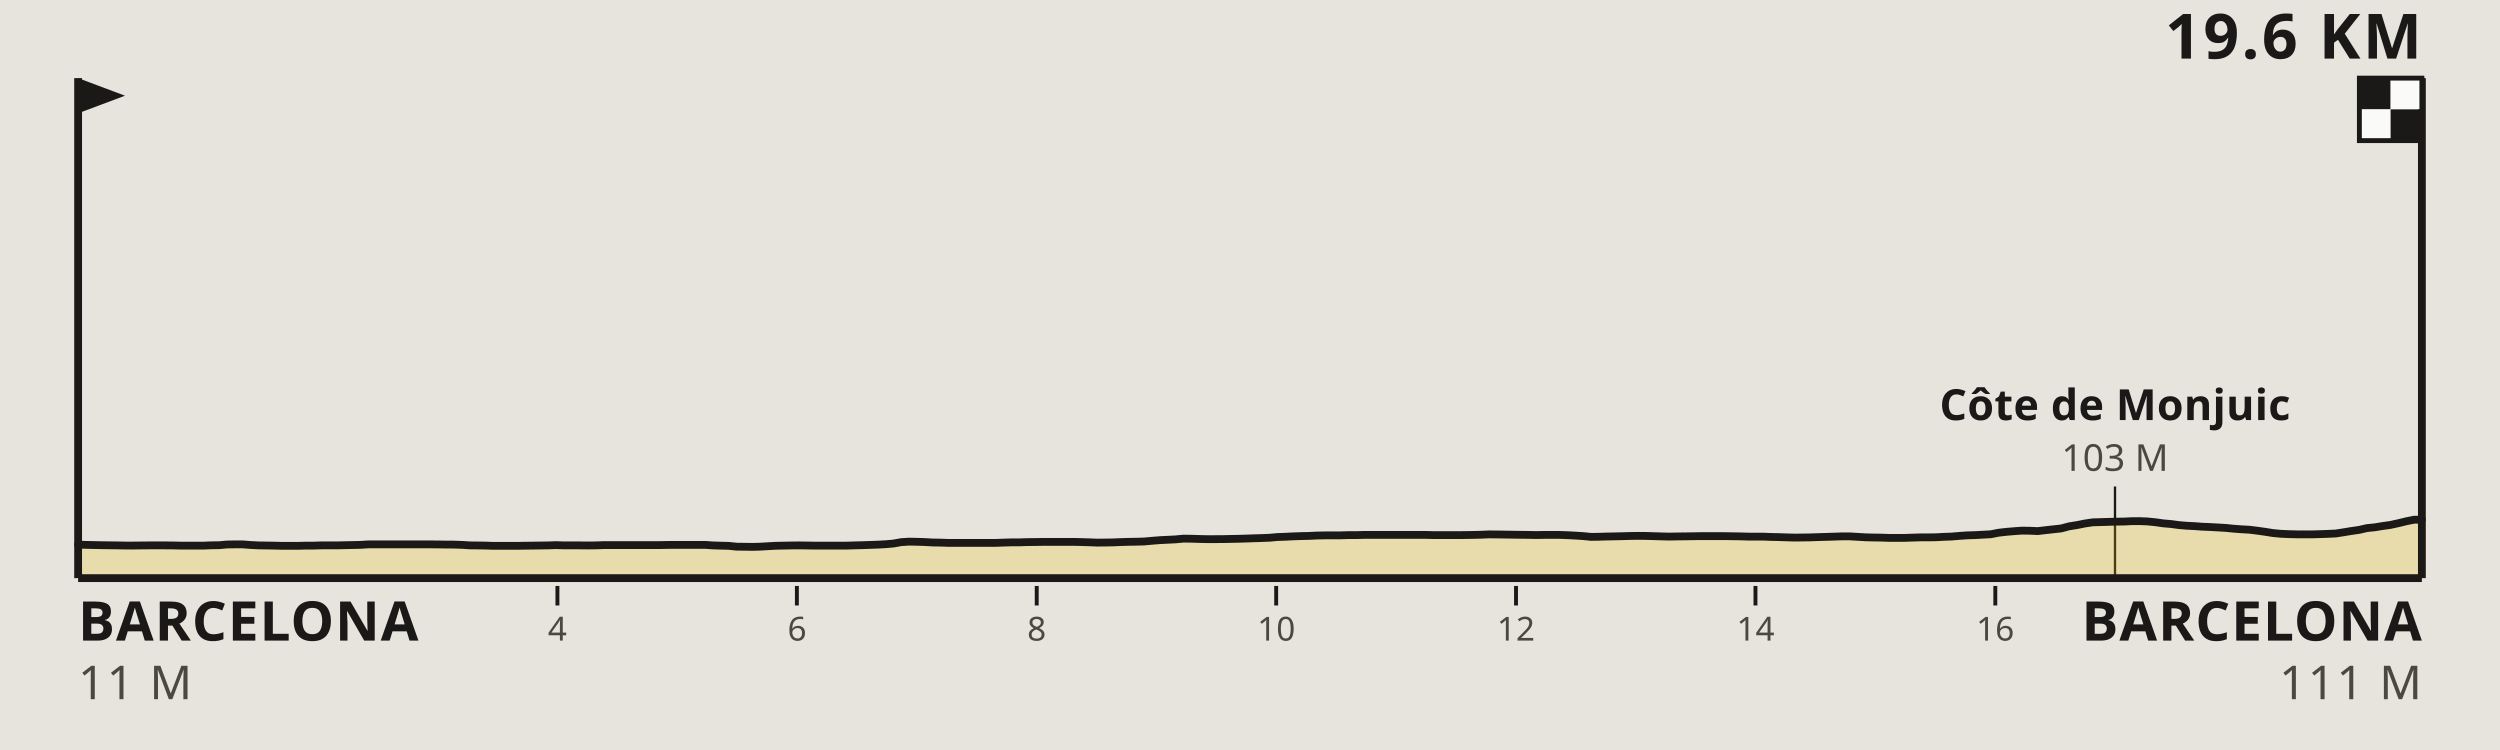
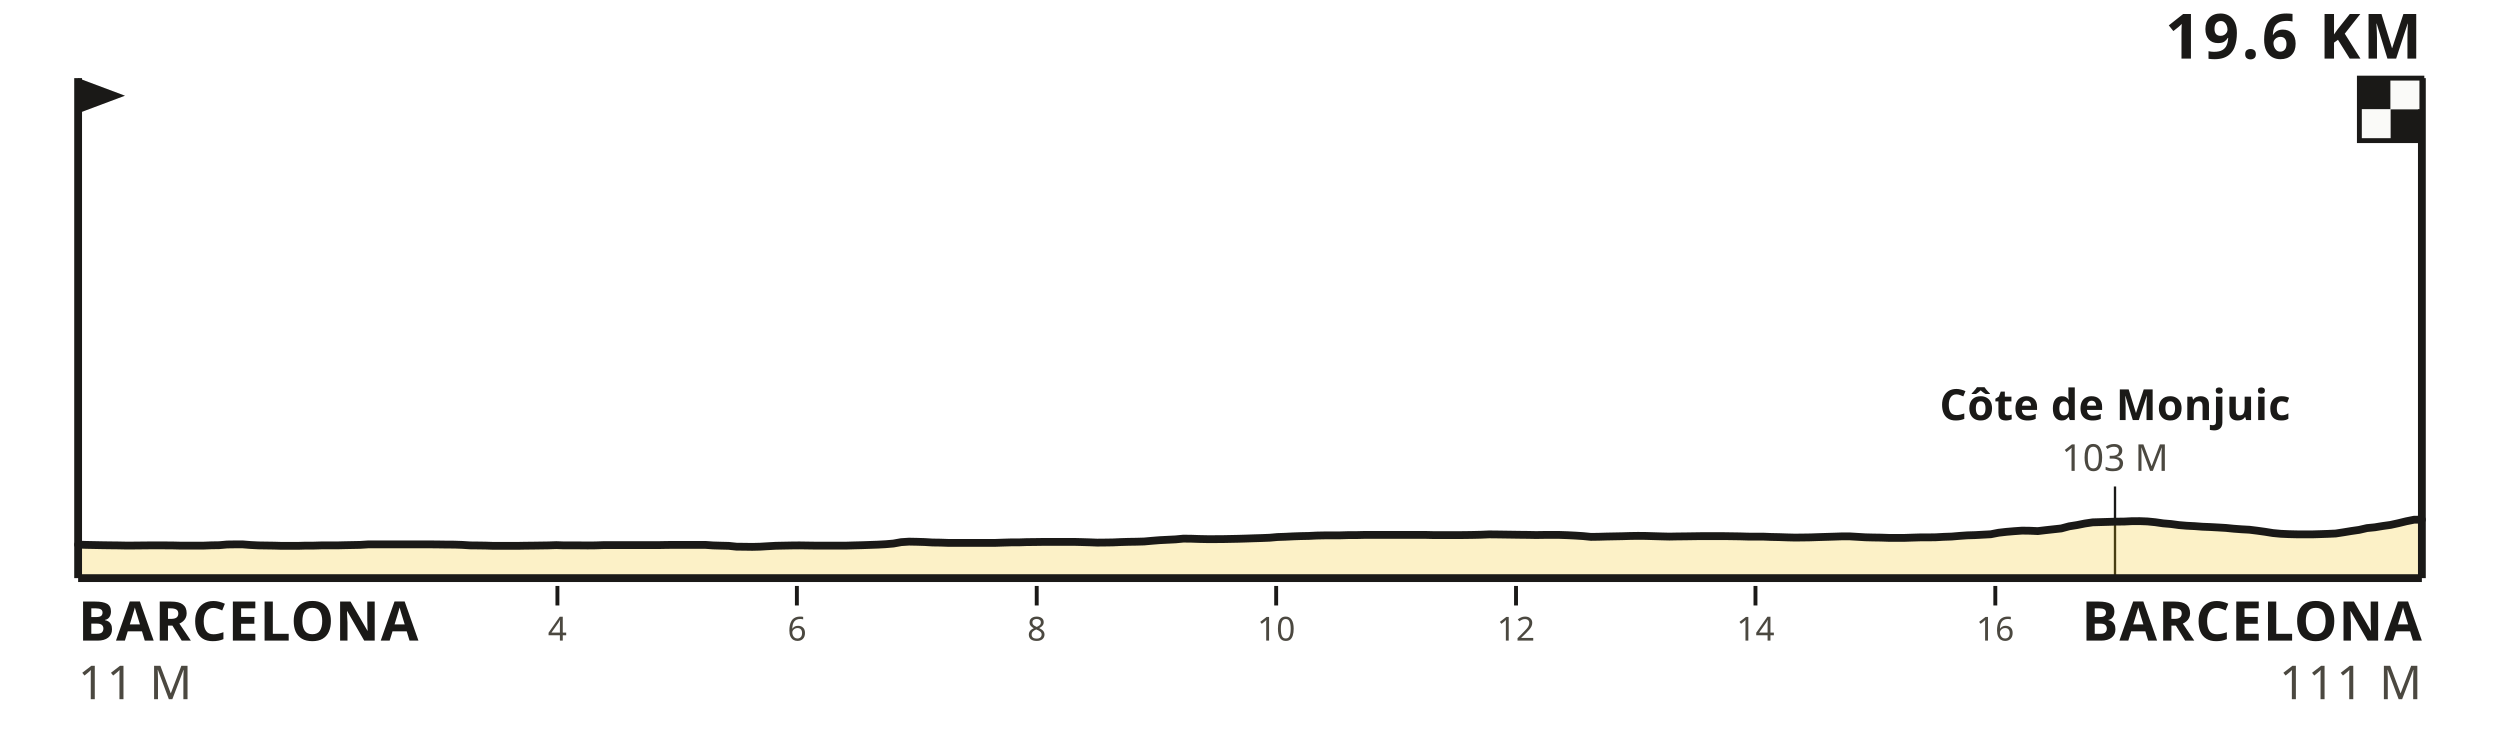
<svg xmlns="http://www.w3.org/2000/svg" class="stage-profile" viewBox="0 0 640 192" width="640" height="192">
-   <rect class="sp-bg" width="640" height="192" fill="#E6E4DD" />
+   <rect class="sp-bg" width="640" height="192" fill="#FFFFFF" />
  <line class="sp-leader" x1="541.44" y1="124.54" x2="541.44" y2="148" stroke="#1A1917" stroke-width="0.6" />
  <g class="sp-fill">
    <path class="sp-band" d="M20.00,148 L20.00,139.42 L22.01,139.49 L24.01,139.53 L26.02,139.57 L28.03,139.60 L30.03,139.62 L32.04,139.66 L34.05,139.66 L36.05,139.64 L38.06,139.62 L40.07,139.62 L42.07,139.62 L44.08,139.63 L46.09,139.68 L48.09,139.68 L50.10,139.68 L52.11,139.68 L54.11,139.60 L56.12,139.57 L58.13,139.39 L60.13,139.36 L62.14,139.36 L64.15,139.52 L66.15,139.62 L68.16,139.65 L70.17,139.68 L72.17,139.74 L74.18,139.74 L76.19,139.74 L78.19,139.68 L80.20,139.68 L82.21,139.62 L84.21,139.62 L86.22,139.62 L88.23,139.57 L90.23,139.53 L92.24,139.49 L94.25,139.36 L96.25,139.36 L98.26,139.36 L100.27,139.36 L102.27,139.36 L104.28,139.36 L106.29,139.36 L108.29,139.36 L110.30,139.36 L112.31,139.38 L114.31,139.41 L116.32,139.42 L118.33,139.49 L120.33,139.62 L122.34,139.64 L124.35,139.67 L126.35,139.74 L128.36,139.74 L130.37,139.74 L132.37,139.74 L134.38,139.70 L136.39,139.68 L138.39,139.65 L140.40,139.62 L142.41,139.55 L144.41,139.62 L146.42,139.62 L148.43,139.62 L150.43,139.64 L152.44,139.62 L154.45,139.55 L156.45,139.55 L158.46,139.55 L160.47,139.55 L162.47,139.55 L164.48,139.55 L166.49,139.55 L168.49,139.55 L170.50,139.51 L172.51,139.49 L174.52,139.49 L176.52,139.49 L178.53,139.49 L180.54,139.49 L182.54,139.63 L184.55,139.69 L186.56,139.74 L188.56,139.95 L190.57,139.97 L192.58,140.00 L194.58,139.95 L196.59,139.83 L198.60,139.72 L200.60,139.68 L202.61,139.64 L204.62,139.62 L206.62,139.65 L208.63,139.68 L210.64,139.68 L212.64,139.68 L214.65,139.68 L216.66,139.68 L218.66,139.62 L220.67,139.57 L222.68,139.50 L224.68,139.43 L226.69,139.32 L228.70,139.15 L230.70,138.79 L232.71,138.66 L234.72,138.70 L236.72,138.76 L238.73,138.88 L240.74,138.91 L242.74,138.98 L244.75,138.98 L246.76,138.98 L248.76,138.98 L250.77,138.98 L252.78,138.98 L254.78,138.98 L256.79,138.91 L258.80,138.85 L260.80,138.85 L262.81,138.78 L264.82,138.76 L266.82,138.73 L268.83,138.72 L270.84,138.72 L272.84,138.72 L274.85,138.72 L276.86,138.77 L278.86,138.83 L280.87,138.91 L282.88,138.89 L284.88,138.86 L286.89,138.77 L288.90,138.71 L290.90,138.68 L292.91,138.62 L294.92,138.44 L296.92,138.28 L298.93,138.18 L300.94,138.08 L302.94,137.89 L304.95,137.91 L306.96,137.98 L308.96,138.02 L310.97,138.02 L312.98,138.01 L314.98,137.97 L316.99,137.93 L319.00,137.87 L321.00,137.80 L323.01,137.74 L325.02,137.66 L327.02,137.48 L329.03,137.41 L331.04,137.31 L333.04,137.24 L335.05,137.20 L337.06,137.10 L339.06,137.06 L341.07,137.06 L343.08,137.05 L345.08,136.99 L347.09,136.99 L349.10,136.94 L351.10,136.93 L353.11,136.93 L355.12,136.93 L357.12,136.93 L359.13,136.93 L361.14,136.93 L363.14,136.93 L365.15,136.94 L367.16,136.99 L369.16,136.99 L371.17,136.99 L373.18,136.99 L375.18,136.97 L377.19,136.94 L379.20,136.89 L381.20,136.80 L383.21,136.82 L385.22,136.85 L387.22,136.88 L389.23,136.91 L391.24,136.93 L393.24,136.97 L395.25,136.94 L397.26,136.93 L399.26,136.94 L401.27,137.01 L403.28,137.11 L405.28,137.24 L407.29,137.44 L409.30,137.41 L411.30,137.35 L413.31,137.31 L415.32,137.27 L417.32,137.21 L419.33,137.18 L421.34,137.20 L423.34,137.26 L425.35,137.32 L427.36,137.37 L429.36,137.33 L431.37,137.31 L433.38,137.28 L435.38,137.25 L437.39,137.25 L439.40,137.25 L441.40,137.25 L443.41,137.28 L445.42,137.31 L447.42,137.37 L449.43,137.38 L451.44,137.38 L453.44,137.46 L455.45,137.50 L457.46,137.57 L459.46,137.62 L461.47,137.60 L463.48,137.57 L465.48,137.50 L467.49,137.44 L469.50,137.38 L471.51,137.31 L473.51,137.31 L475.52,137.43 L477.53,137.55 L479.53,137.60 L481.54,137.63 L483.55,137.70 L485.55,137.70 L487.56,137.70 L489.57,137.63 L491.57,137.57 L493.58,137.57 L495.59,137.54 L497.59,137.43 L499.60,137.36 L501.61,137.19 L503.61,137.05 L505.62,136.99 L507.63,136.88 L509.63,136.77 L511.64,136.38 L513.65,136.15 L515.65,135.98 L517.66,135.84 L519.67,135.87 L521.67,135.96 L523.68,135.72 L525.69,135.50 L527.69,135.28 L529.70,134.74 L531.71,134.42 L533.71,134.02 L535.72,133.72 L537.73,133.66 L539.73,133.60 L541.74,133.54 L543.75,133.52 L545.75,133.42 L547.76,133.41 L549.77,133.49 L551.77,133.69 L553.78,133.98 L555.79,134.15 L557.79,134.42 L559.80,134.59 L561.81,134.69 L563.81,134.84 L565.82,134.92 L567.83,135.03 L569.83,135.15 L571.84,135.35 L573.85,135.50 L575.85,135.61 L577.86,135.86 L579.87,136.14 L581.87,136.46 L583.88,136.65 L585.89,136.74 L587.89,136.79 L589.90,136.80 L591.91,136.80 L593.91,136.74 L595.92,136.67 L597.93,136.58 L599.93,136.27 L601.94,135.94 L603.95,135.65 L605.95,135.19 L607.96,134.99 L609.97,134.66 L611.97,134.38 L613.98,133.94 L615.99,133.45 L617.99,133.05 L620.00,133.02 L620.00,148 Z" fill="#F2C200" fill-opacity="0.22" />
  </g>
  <line class="sp-baseline" x1="20" y1="148" x2="620" y2="148" stroke="#1A1917" stroke-width="2" />
  <polyline class="sp-line" points="20.00,139.42 22.01,139.49 24.01,139.53 26.02,139.57 28.03,139.60 30.03,139.62 32.04,139.66 34.05,139.66 36.05,139.64 38.06,139.62 40.07,139.62 42.07,139.62 44.08,139.63 46.09,139.68 48.09,139.68 50.10,139.68 52.11,139.68 54.11,139.60 56.12,139.57 58.13,139.39 60.13,139.36 62.14,139.36 64.15,139.52 66.15,139.62 68.16,139.65 70.17,139.68 72.17,139.74 74.18,139.74 76.19,139.74 78.19,139.68 80.20,139.68 82.21,139.62 84.21,139.62 86.22,139.62 88.23,139.57 90.23,139.53 92.24,139.49 94.25,139.36 96.25,139.36 98.26,139.36 100.27,139.36 102.27,139.36 104.28,139.36 106.29,139.36 108.29,139.36 110.30,139.36 112.31,139.38 114.31,139.41 116.32,139.42 118.33,139.49 120.33,139.62 122.34,139.64 124.35,139.67 126.35,139.74 128.36,139.74 130.37,139.74 132.37,139.74 134.38,139.70 136.39,139.68 138.39,139.65 140.40,139.62 142.41,139.55 144.41,139.62 146.42,139.62 148.43,139.62 150.43,139.64 152.44,139.62 154.45,139.55 156.45,139.55 158.46,139.55 160.47,139.55 162.47,139.55 164.48,139.55 166.49,139.55 168.49,139.55 170.50,139.51 172.51,139.49 174.52,139.49 176.52,139.49 178.53,139.49 180.54,139.49 182.54,139.63 184.55,139.69 186.56,139.74 188.56,139.95 190.57,139.97 192.58,140.00 194.58,139.95 196.59,139.83 198.60,139.72 200.60,139.68 202.61,139.64 204.62,139.62 206.62,139.65 208.63,139.68 210.64,139.68 212.64,139.68 214.65,139.68 216.66,139.68 218.66,139.62 220.67,139.57 222.68,139.50 224.68,139.43 226.69,139.32 228.70,139.15 230.70,138.79 232.71,138.66 234.72,138.70 236.72,138.76 238.73,138.88 240.74,138.91 242.74,138.98 244.75,138.98 246.76,138.98 248.76,138.98 250.77,138.98 252.78,138.98 254.78,138.98 256.79,138.91 258.80,138.85 260.80,138.85 262.81,138.78 264.82,138.76 266.82,138.73 268.83,138.72 270.84,138.72 272.84,138.72 274.85,138.72 276.86,138.77 278.86,138.83 280.87,138.91 282.88,138.89 284.88,138.86 286.89,138.77 288.90,138.71 290.90,138.68 292.91,138.62 294.92,138.44 296.92,138.28 298.93,138.18 300.94,138.08 302.94,137.89 304.95,137.91 306.96,137.98 308.96,138.02 310.97,138.02 312.98,138.01 314.98,137.97 316.99,137.93 319.00,137.87 321.00,137.80 323.01,137.74 325.02,137.66 327.02,137.48 329.03,137.41 331.04,137.31 333.04,137.24 335.05,137.20 337.06,137.10 339.06,137.06 341.07,137.06 343.08,137.05 345.08,136.99 347.09,136.99 349.10,136.94 351.10,136.93 353.11,136.93 355.12,136.93 357.12,136.93 359.13,136.93 361.14,136.93 363.14,136.93 365.15,136.94 367.16,136.99 369.16,136.99 371.17,136.99 373.18,136.99 375.18,136.97 377.19,136.94 379.20,136.89 381.20,136.80 383.21,136.82 385.22,136.85 387.22,136.88 389.23,136.91 391.24,136.93 393.24,136.97 395.25,136.94 397.26,136.93 399.26,136.94 401.27,137.01 403.28,137.11 405.28,137.24 407.29,137.44 409.30,137.41 411.30,137.35 413.31,137.31 415.32,137.27 417.32,137.21 419.33,137.18 421.34,137.20 423.34,137.26 425.35,137.32 427.36,137.37 429.36,137.33 431.37,137.31 433.38,137.28 435.38,137.25 437.39,137.25 439.40,137.25 441.40,137.25 443.41,137.28 445.42,137.31 447.42,137.37 449.43,137.38 451.44,137.38 453.44,137.46 455.45,137.50 457.46,137.57 459.46,137.62 461.47,137.60 463.48,137.57 465.48,137.50 467.49,137.44 469.50,137.38 471.51,137.31 473.51,137.31 475.52,137.43 477.53,137.55 479.53,137.60 481.54,137.63 483.55,137.70 485.55,137.70 487.56,137.70 489.57,137.63 491.57,137.57 493.58,137.57 495.59,137.54 497.59,137.43 499.60,137.36 501.61,137.19 503.61,137.05 505.62,136.99 507.63,136.88 509.63,136.77 511.64,136.38 513.65,136.15 515.65,135.98 517.66,135.84 519.67,135.87 521.67,135.96 523.68,135.72 525.69,135.50 527.69,135.28 529.70,134.74 531.71,134.42 533.71,134.02 535.72,133.72 537.73,133.66 539.73,133.60 541.74,133.54 543.75,133.52 545.75,133.42 547.76,133.41 549.77,133.49 551.77,133.69 553.78,133.98 555.79,134.15 557.79,134.42 559.80,134.59 561.81,134.69 563.81,134.84 565.82,134.92 567.83,135.03 569.83,135.15 571.84,135.35 573.85,135.50 575.85,135.61 577.86,135.86 579.87,136.14 581.87,136.46 583.88,136.65 585.89,136.74 587.89,136.79 589.90,136.80 591.91,136.80 593.91,136.74 595.92,136.67 597.93,136.58 599.93,136.27 601.94,135.94 603.95,135.65 605.95,135.19 607.96,134.99 609.97,134.66 611.97,134.38 613.98,133.94 615.99,133.45 617.99,133.05 620.00,133.02" fill="none" stroke="#1A1917" stroke-width="2" stroke-linejoin="round" stroke-linecap="round" />
  <text x="541.44" y="107.54" font-family="'Jost',sans-serif" font-size="11" font-weight="700" fill="#1A1917" text-anchor="middle" letter-spacing="0.01em" class="sp-climb">Côte de Monjuic</text>
  <text x="541.44" y="120.54" font-family="'Jost',sans-serif" font-size="9.5" font-weight="500" fill="#4B4840" text-anchor="middle" class="sp-climb-ele">103 M</text>
  <line class="sp-border" x1="20.0" y1="20.0" x2="20.0" y2="148.0" stroke="#1A1917" stroke-width="2" />
  <g class="sp-start">
    <path d="M20.0,20.0 L32.0,24.5 L20.0,29.0 Z" fill="#1A1917" />
  </g>
  <text x="20" y="164" font-family="'Jost',sans-serif" font-size="14" font-weight="700" fill="#1A1917" text-anchor="start" letter-spacing="0.02em" class="sp-town">BARCELONA</text>
  <text x="20" y="179" font-family="'Jost',sans-serif" font-size="12" font-weight="500" fill="#4B4840" text-anchor="start" letter-spacing="0.04em" class="sp-ele">11 M</text>
  <text x="620" y="15" font-family="'Jost',sans-serif" font-size="16" font-weight="700" fill="#1A1917" text-anchor="end" letter-spacing="0.04em" class="sp-dist">19.6 KM</text>
  <line class="sp-border" x1="620.0" y1="20.0" x2="620.0" y2="148.0" stroke="#1A1917" stroke-width="2" />
  <g class="sp-finish">
    <rect x="604.0" y="20.0" width="8" height="8" fill="#1A1917" />
    <rect x="612.0" y="20.0" width="8" height="8" fill="#FAFAF8" />
    <rect x="604.0" y="28.0" width="8" height="8" fill="#FAFAF8" />
    <rect x="612.0" y="28.0" width="8" height="8" fill="#1A1917" />
    <rect x="604.0" y="20.0" width="16" height="16" fill="none" stroke="#1A1917" stroke-width="1.25" />
  </g>
  <text x="620" y="164" font-family="'Jost',sans-serif" font-size="14" font-weight="700" fill="#1A1917" text-anchor="end" letter-spacing="0.02em" class="sp-town">BARCELONA</text>
  <text x="620" y="179" font-family="'Jost',sans-serif" font-size="12" font-weight="500" fill="#4B4840" text-anchor="end" letter-spacing="0.04em" class="sp-ele">111 M</text>
  <line class="sp-scale" x1="142.7" x2="142.7" y1="150" y2="155" stroke="#1A1917" stroke-width="1" />
  <text x="142.69" y="164" font-family="'Jost',sans-serif" font-size="8.5" font-weight="500" fill="#4B4840" text-anchor="middle" class="sp-scale">4</text>
  <line class="sp-scale" x1="204.0" x2="204.0" y1="150" y2="155" stroke="#1A1917" stroke-width="1" />
  <text x="204.04" y="164" font-family="'Jost',sans-serif" font-size="8.5" font-weight="500" fill="#4B4840" text-anchor="middle" class="sp-scale">6</text>
  <line class="sp-scale" x1="265.4" x2="265.4" y1="150" y2="155" stroke="#1A1917" stroke-width="1" />
  <text x="265.39" y="164" font-family="'Jost',sans-serif" font-size="8.5" font-weight="500" fill="#4B4840" text-anchor="middle" class="sp-scale">8</text>
  <line class="sp-scale" x1="326.7" x2="326.7" y1="150" y2="155" stroke="#1A1917" stroke-width="1" />
  <text x="326.73" y="164" font-family="'Jost',sans-serif" font-size="8.5" font-weight="500" fill="#4B4840" text-anchor="middle" class="sp-scale">10</text>
  <line class="sp-scale" x1="388.1" x2="388.1" y1="150" y2="155" stroke="#1A1917" stroke-width="1" />
  <text x="388.08" y="164" font-family="'Jost',sans-serif" font-size="8.5" font-weight="500" fill="#4B4840" text-anchor="middle" class="sp-scale">12</text>
  <line class="sp-scale" x1="449.4" x2="449.4" y1="150" y2="155" stroke="#1A1917" stroke-width="1" />
  <text x="449.42" y="164" font-family="'Jost',sans-serif" font-size="8.5" font-weight="500" fill="#4B4840" text-anchor="middle" class="sp-scale">14</text>
  <line class="sp-scale" x1="510.8" x2="510.8" y1="150" y2="155" stroke="#1A1917" stroke-width="1" />
  <text x="510.77" y="164" font-family="'Jost',sans-serif" font-size="8.5" font-weight="500" fill="#4B4840" text-anchor="middle" class="sp-scale">16</text>
</svg>
